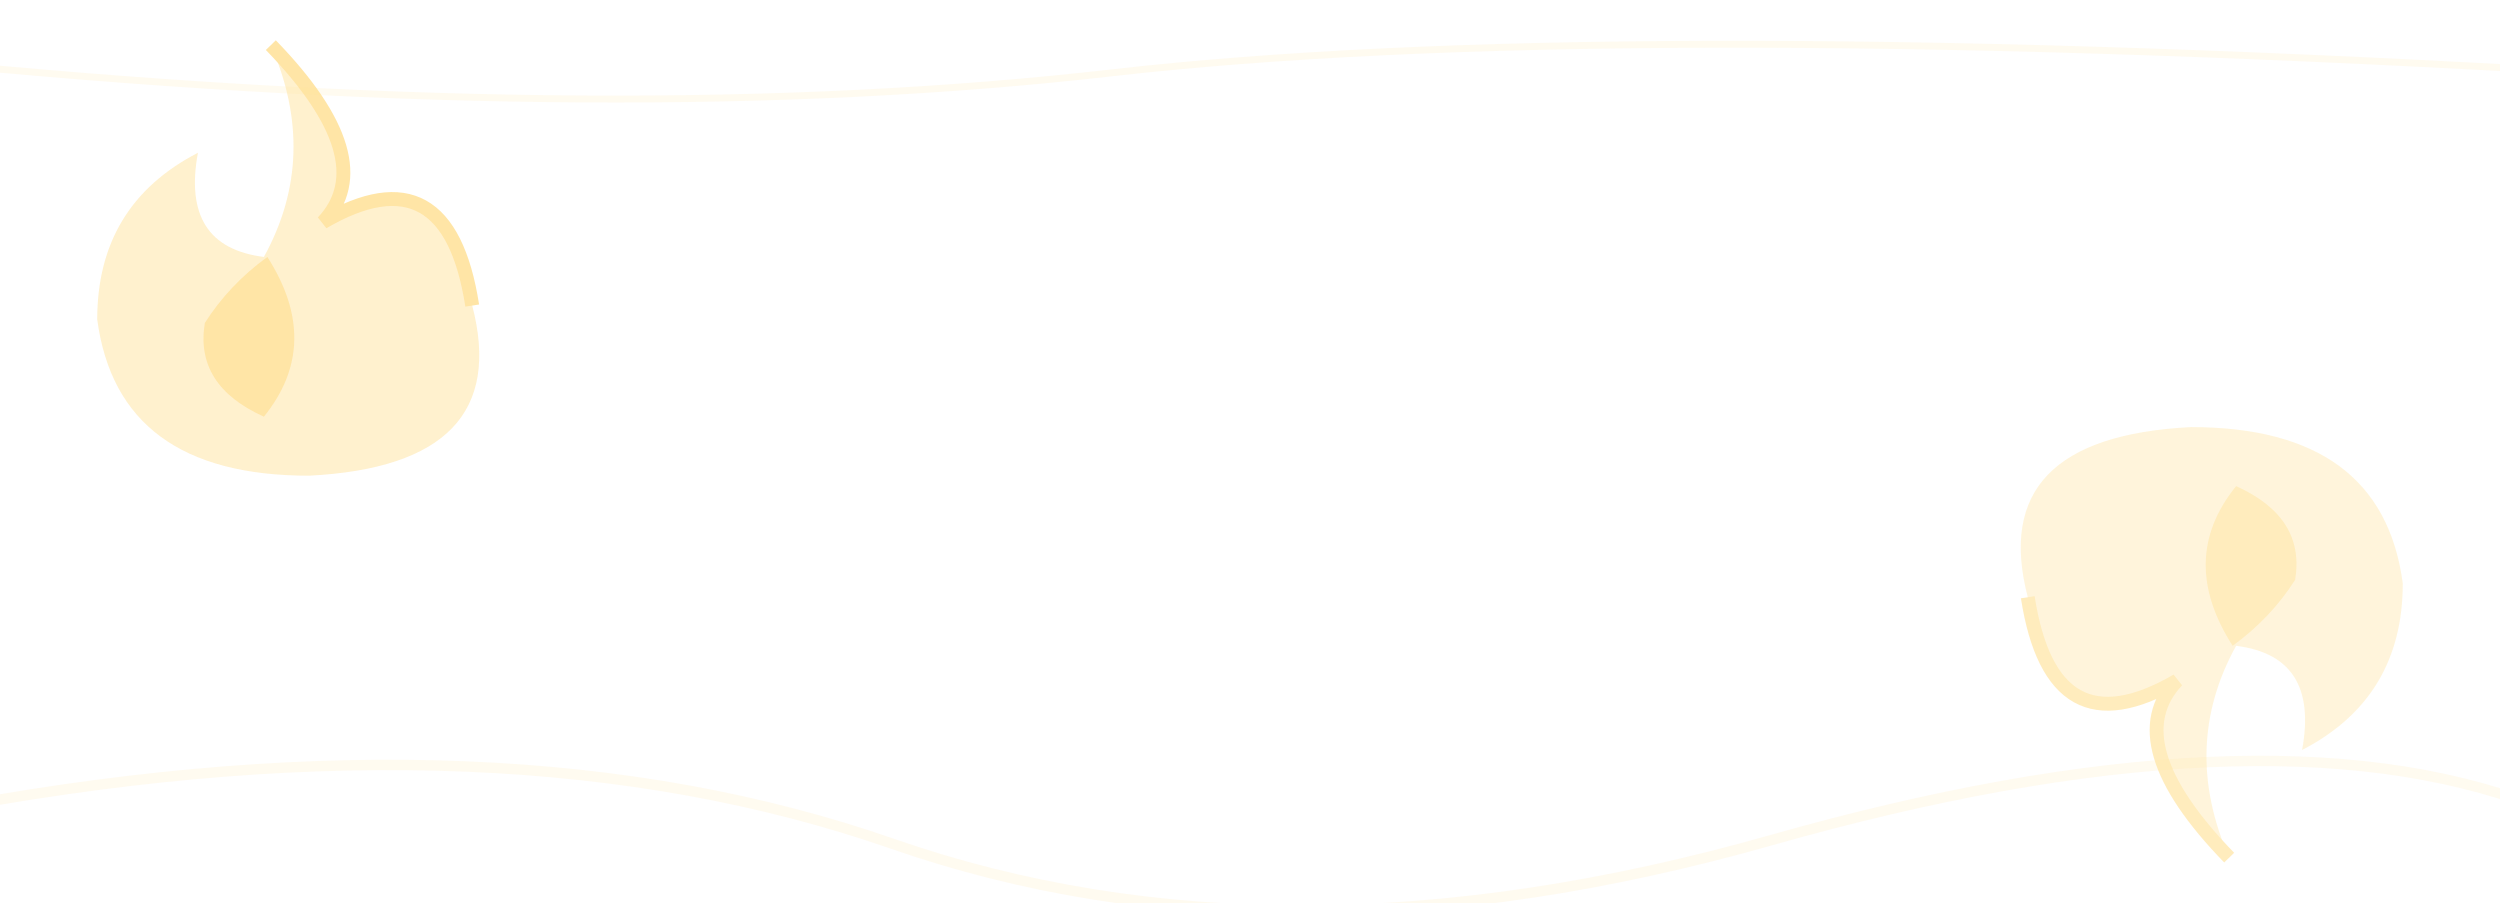
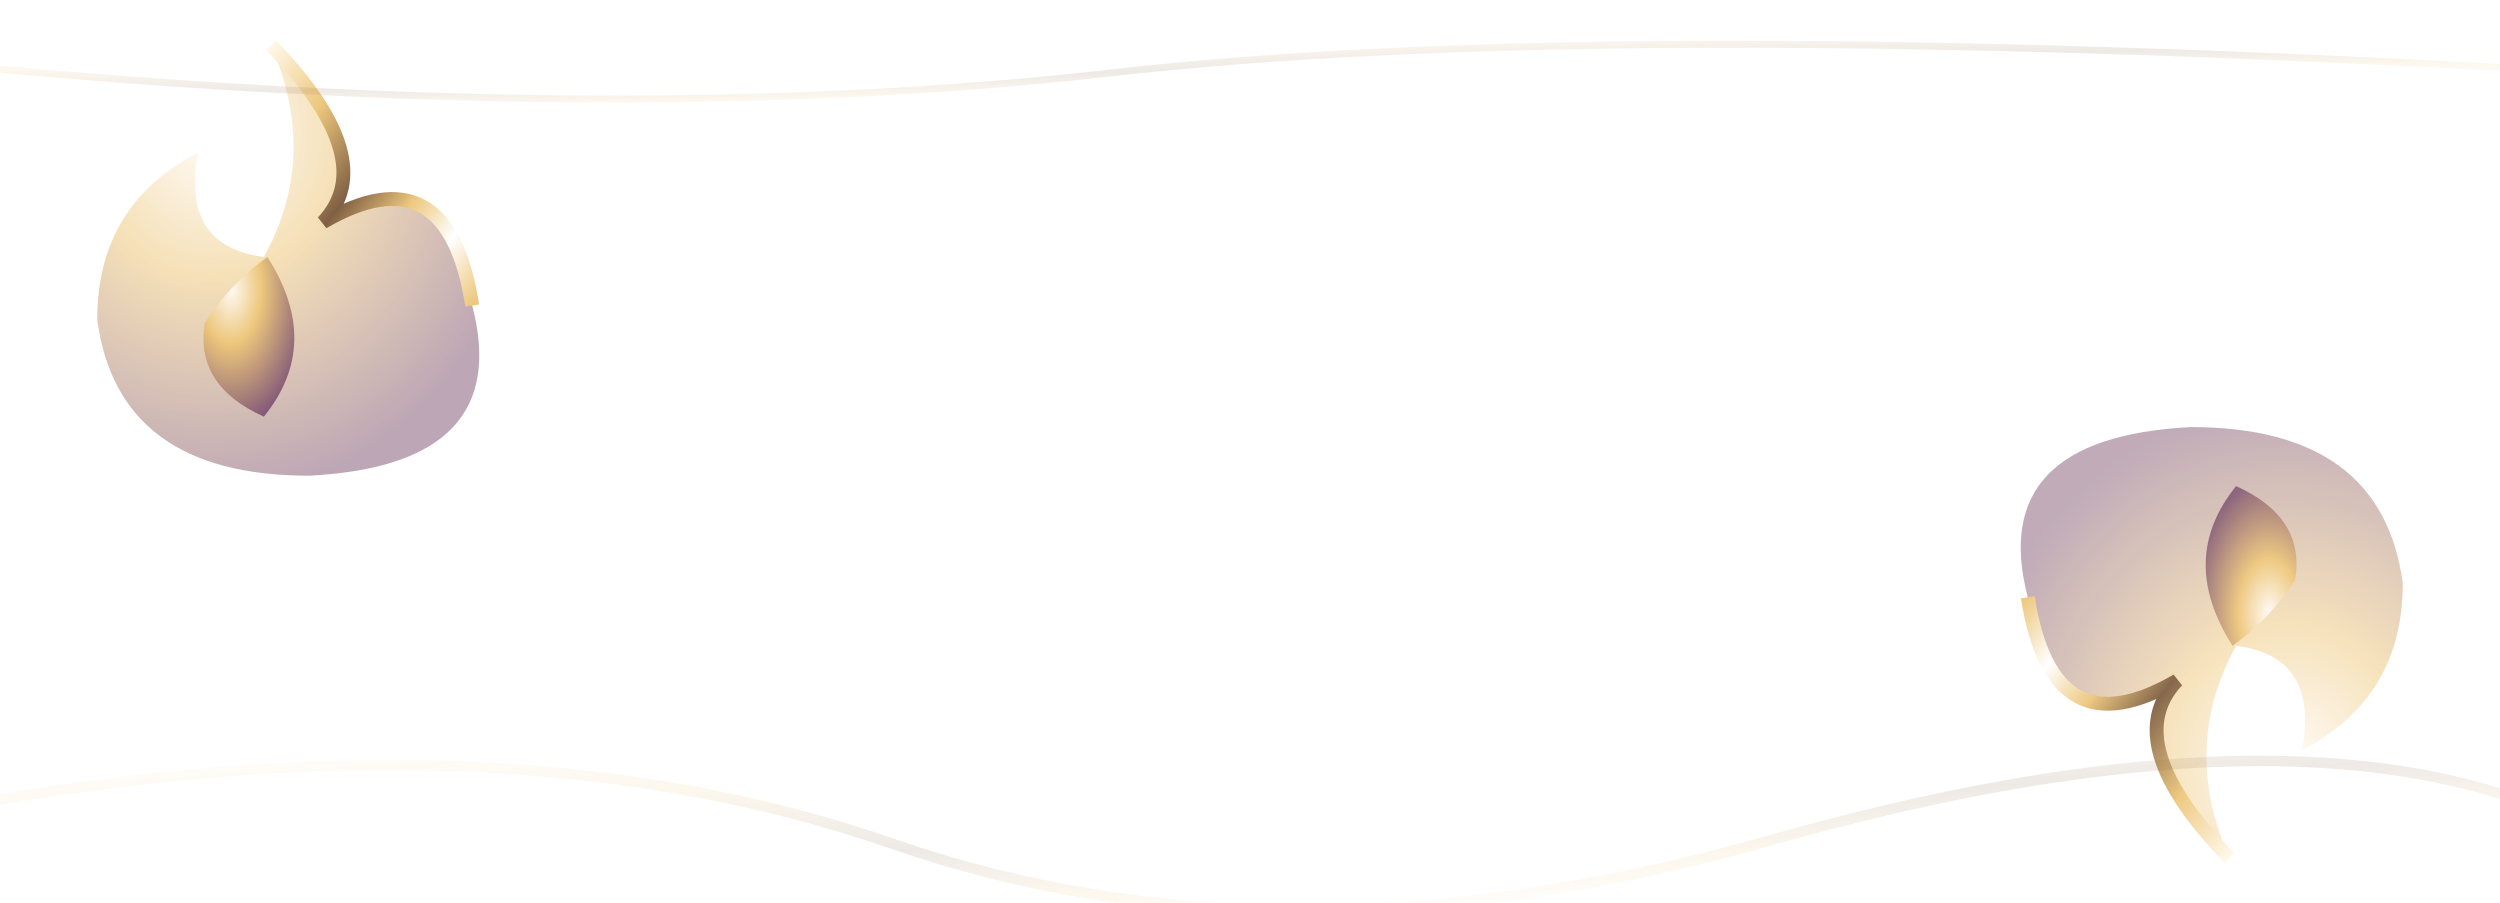
<svg xmlns="http://www.w3.org/2000/svg" width="720" height="260" viewBox="0 0 720 260">
+   <defs>
+     <linearGradient id="metal" x1="0" y1="0" x2="1" y2="1">
+       <stop stop-color="#fff8e9" />
+       <stop offset=".24" stop-color="#edc77c" />
+       <stop offset=".48" stop-color="#806044" />
+       <stop offset=".65" stop-color="#edc77c" />
+       <stop offset=".82" stop-color="#ffffff" />
+       <stop offset="1" stop-color="#edc77c" />
+     </linearGradient>
+     <radialGradient id="enamel" cx=".3" cy=".2" r=".85">
+       <stop stop-color="#fffaf5" />
+       <stop offset=".4" stop-color="#edc77c" />
+       <stop offset="1" stop-color="#865d78" />
+     </radialGradient>
+   </defs>
  <g>
-     <g opacity=".84" transform="translate(4 4)">
-       <path d="M74 9 Q106 42 89 60 Q125 39 132 84 Q144 130 85 133 Q30 133 24 88 Q24 55 53 40 Q48 67 72 70 Q88 41 74 9Z" fill="#ffe095" opacity=".55" />
-       <path d="M73 70 Q89 95 72 116 Q52 107 55 89 Q62 78 73 70" fill="#ffe095" />
-       <path d="M74 9 Q106 42 89 60 Q125 39 132 84" fill="none" stroke="#ffe095" stroke-width="4" />
+     <g opacity="1" transform="translate(4 4)">
+       <path d="M74 9 Q106 42 89 60 Q125 39 132 84 Q144 130 85 133 Q30 133 24 88 Q24 55 53 40 Q48 67 72 70 Q88 41 74 9Z" fill="url(#enamel)" opacity=".55" />
+       <path d="M73 70 Q89 95 72 116 Q52 107 55 89 Q62 78 73 70" fill="url(#enamel)" />
+       <path d="M74 9 Q106 42 89 60 Q125 39 132 84" fill="none" stroke="url(#metal)" stroke-width="4" />
    </g>
-     <g opacity=".62" transform="translate(716 256) rotate(180)">
-       <path d="M74 9 Q106 42 89 60 Q125 39 132 84 Q144 130 85 133 Q30 133 24 88 Q24 55 53 40 Q48 67 72 70 Q88 41 74 9Z" fill="#ffe095" opacity=".55" />
-       <path d="M73 70 Q89 95 72 116 Q52 107 55 89 Q62 78 73 70" fill="#ffe095" />
-       <path d="M74 9 Q106 42 89 60 Q125 39 132 84" fill="none" stroke="#ffe095" stroke-width="4" />
+     <g opacity=".95" transform="translate(716 256) rotate(180)">
+       <path d="M74 9 Q106 42 89 60 Q125 39 132 84 Q144 130 85 133 Q30 133 24 88 Q24 55 53 40 Q48 67 72 70 Q88 41 74 9Z" fill="url(#enamel)" opacity=".55" />
+       <path d="M73 70 Q89 95 72 116 Q52 107 55 89 Q62 78 73 70" fill="url(#enamel)" />
+       <path d="M74 9 Q106 42 89 60 Q125 39 132 84" fill="none" stroke="url(#metal)" stroke-width="4" />
    </g>
    <g opacity=".14">
-       <path d="M-10 232 Q145 204 257 243 T510 242 T730 232" fill="none" stroke="#ffe095" stroke-width="3" />
-       <path d="M-10 19 Q180 37 320 21 T730 20" fill="none" stroke="#ffe095" stroke-width="2" />
+       <path d="M-10 232 Q145 204 257 243 T510 242 T730 232" fill="none" stroke="url(#metal)" stroke-width="3" />
+       <path d="M-10 19 Q180 37 320 21 T730 20" fill="none" stroke="url(#metal)" stroke-width="2" />
    </g>
  </g>
</svg>
